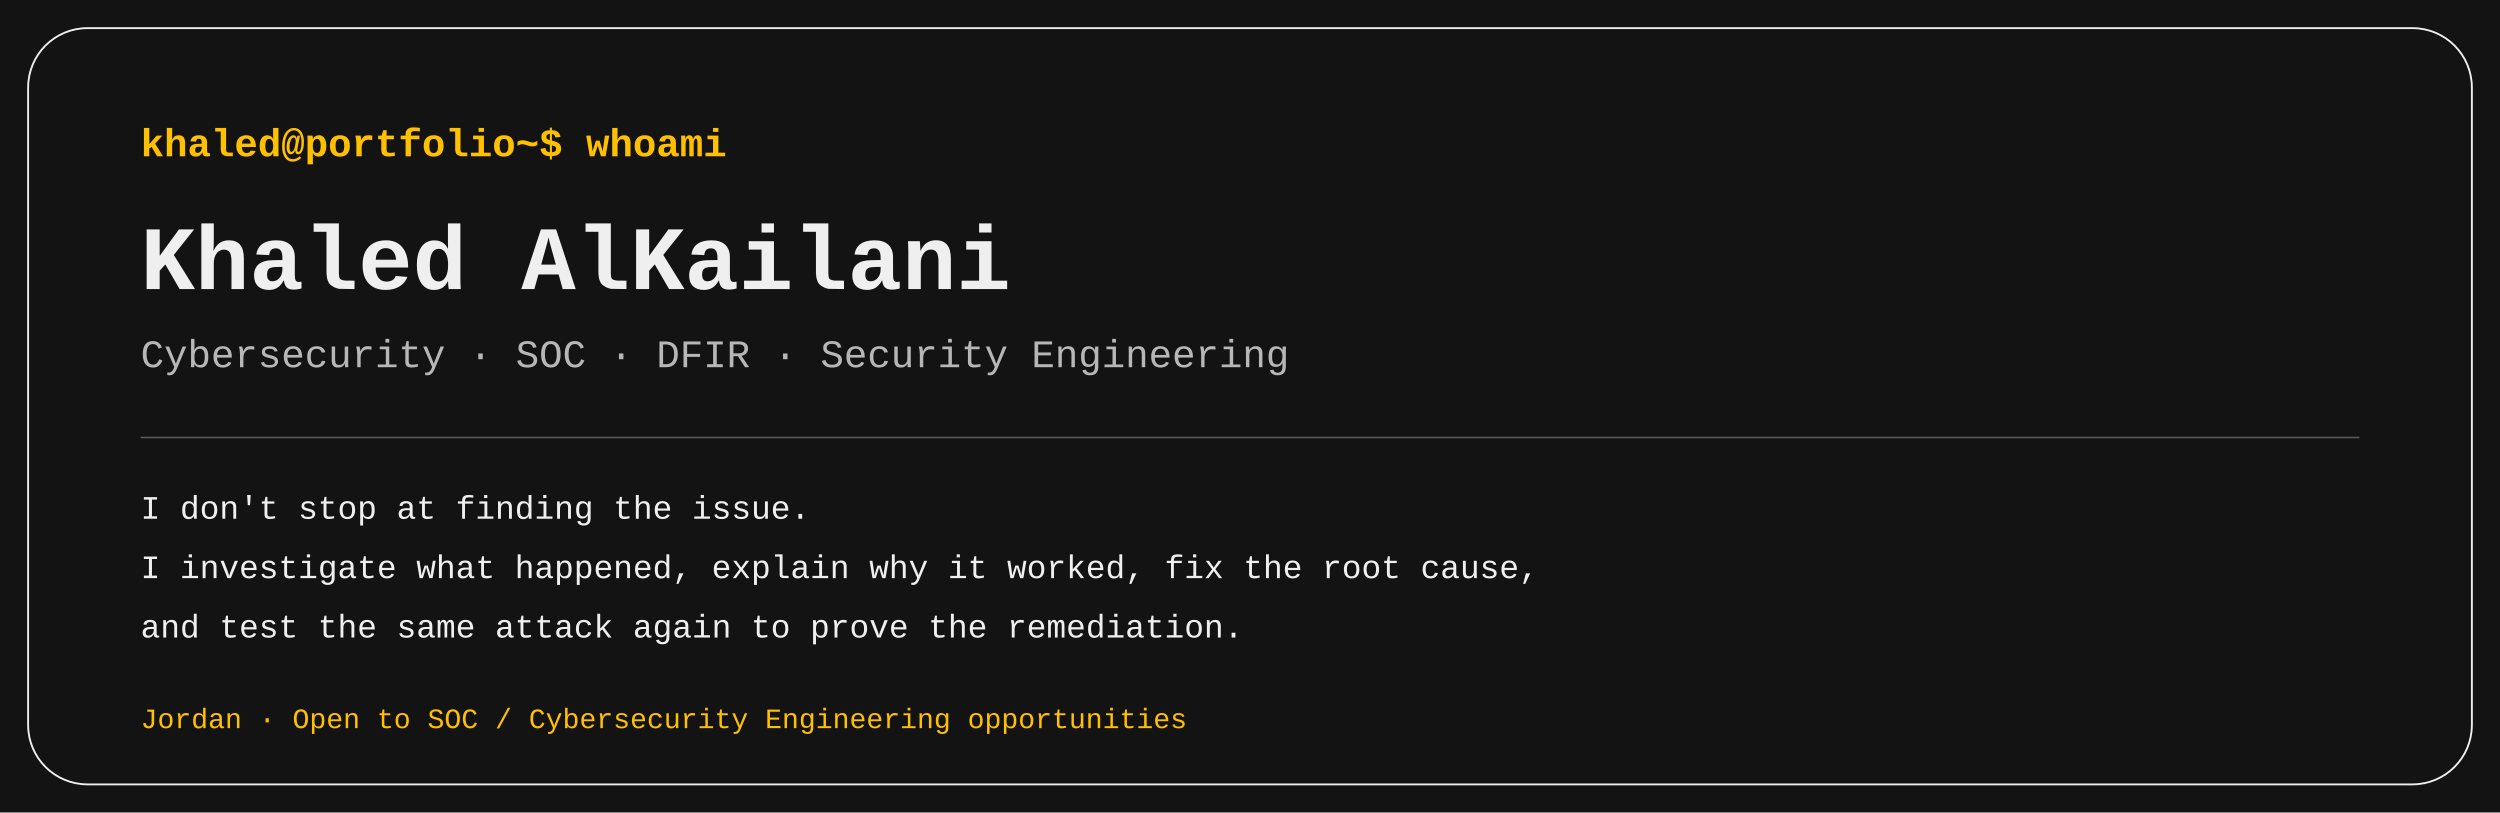
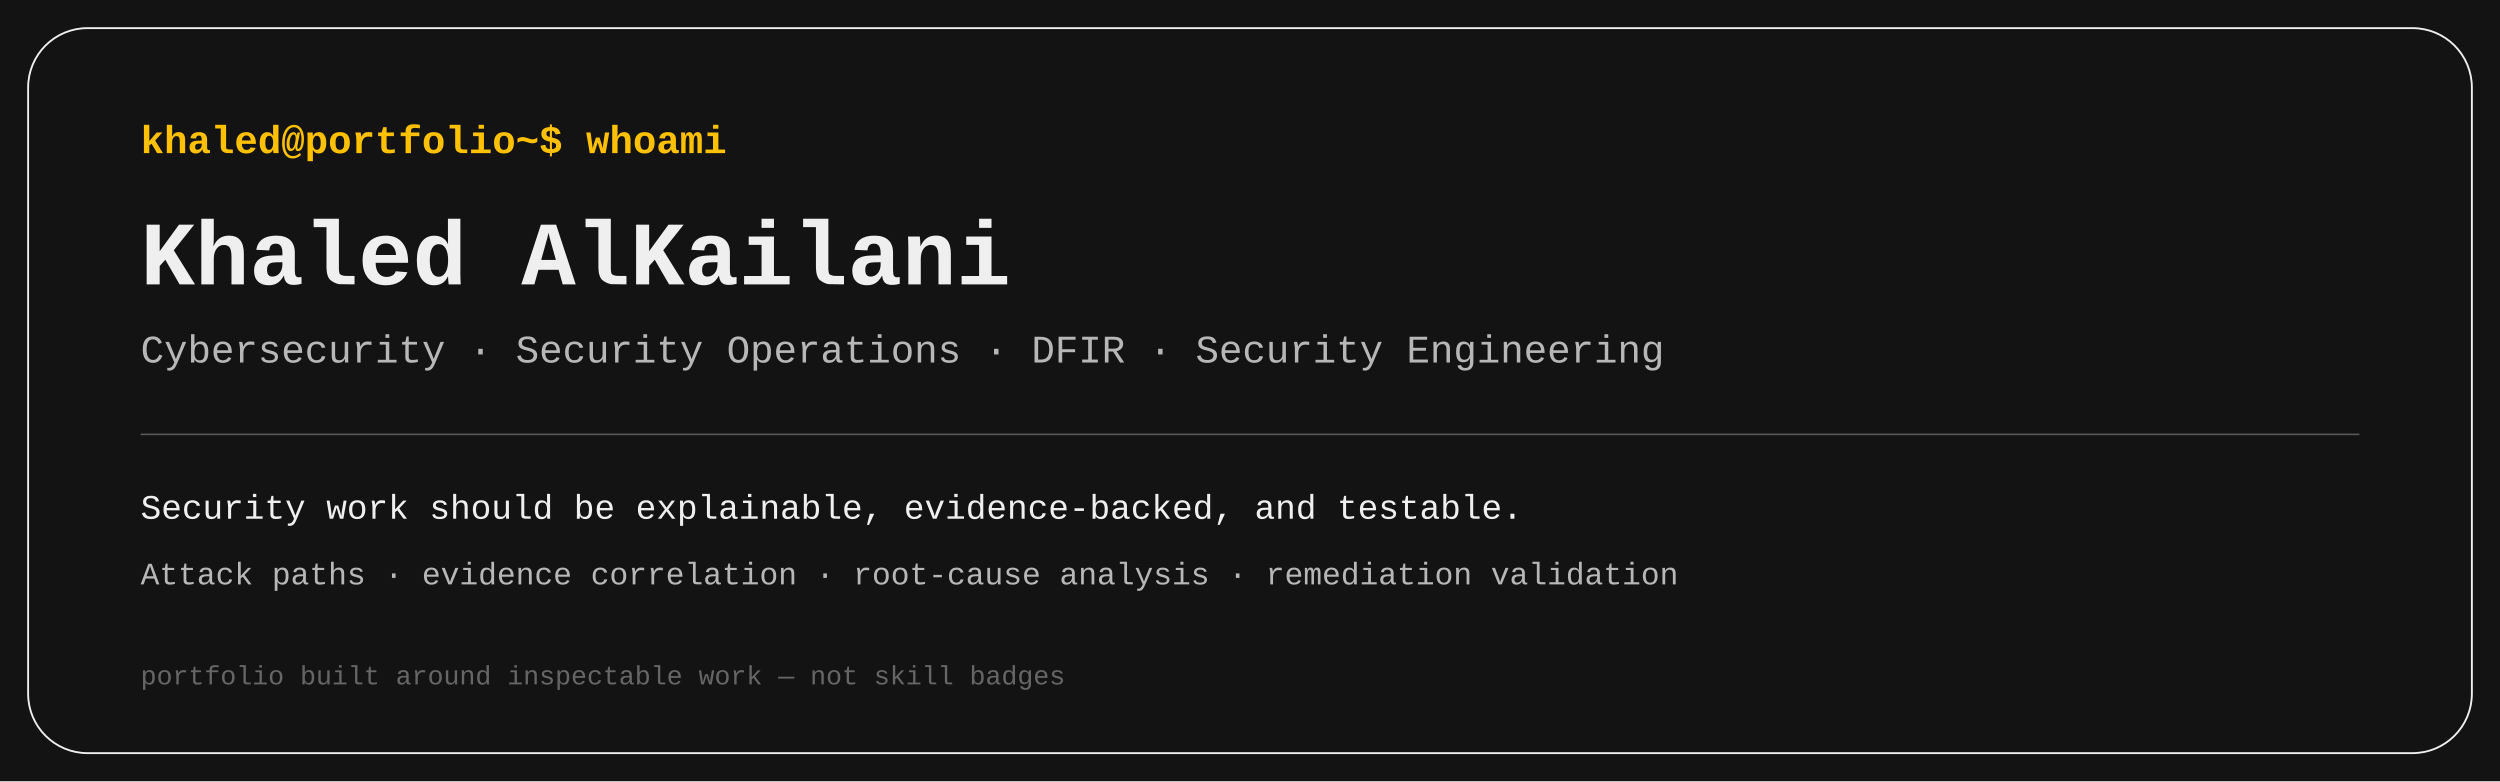
- <svg xmlns="http://www.w3.org/2000/svg" width="1600" height="520" viewBox="0 0 1600 520">
-   <rect width="1600" height="520" fill="#131313" />
-   <rect x="18" y="18" width="1564" height="484" rx="38" fill="none" stroke="#EFEFEF" stroke-width="1.2" />
-   <text x="90" y="100" font-family="'Cascadia Mono', Consolas, 'Courier New', monospace" font-size="25" font-weight="700" fill="#FFC000">khaled@portfolio~$ whoami</text>
-   <text x="90" y="185" font-family="'Cascadia Mono', Consolas, 'Courier New', monospace" font-size="58" font-weight="700" fill="#EFEFEF">Khaled AlKailani</text>
-   <text x="90" y="235" font-family="'Cascadia Mono', Consolas, 'Courier New', monospace" font-size="25" fill="#B7B7B7">Cybersecurity · SOC · DFIR · Security Engineering</text>
-   <line x1="90" y1="280" x2="1510" y2="280" stroke="#5A5A5A" stroke-width="1" />
-   <text x="90" y="332" font-family="'Cascadia Mono', Consolas, 'Courier New', monospace" font-size="21" fill="#EFEFEF">I don't stop at finding the issue.</text>
-   <text x="90" y="370" font-family="'Cascadia Mono', Consolas, 'Courier New', monospace" font-size="21" fill="#EFEFEF">I investigate what happened, explain why it worked, fix the root cause,</text>
-   <text x="90" y="408" font-family="'Cascadia Mono', Consolas, 'Courier New', monospace" font-size="21" fill="#EFEFEF">and test the same attack again to prove the remediation.</text>
-   <text x="90" y="466" font-family="'Cascadia Mono', Consolas, 'Courier New', monospace" font-size="18" fill="#FFC000">Jordan · Open to SOC / Cybersecurity Engineering opportunities</text>
+ <svg xmlns="http://www.w3.org/2000/svg" width="1600" height="500" viewBox="0 0 1600 500">
+   <rect width="1600" height="500" fill="#131313" />
+   <rect x="18" y="18" width="1564" height="464" rx="38" fill="none" stroke="#EFEFEF" stroke-width="1.2" />
+   <text x="90" y="98" font-family="'Cascadia Mono', Consolas, 'Courier New', monospace" font-size="25" font-weight="700" fill="#FFC000">khaled@portfolio~$ whoami</text>
+   <text x="90" y="182" font-family="'Cascadia Mono', Consolas, 'Courier New', monospace" font-size="58" font-weight="700" fill="#EFEFEF">Khaled AlKailani</text>
+   <text x="90" y="232" font-family="'Cascadia Mono', Consolas, 'Courier New', monospace" font-size="25" fill="#B7B7B7">Cybersecurity · Security Operations · DFIR · Security Engineering</text>
+   <line x1="90" y1="278" x2="1510" y2="278" stroke="#5A5A5A" stroke-width="1" />
+   <text x="90" y="332" font-family="'Cascadia Mono', Consolas, 'Courier New', monospace" font-size="22" fill="#EFEFEF">Security work should be explainable, evidence-backed, and testable.</text>
+   <text x="90" y="374" font-family="'Cascadia Mono', Consolas, 'Courier New', monospace" font-size="20" fill="#B7B7B7">Attack paths · evidence correlation · root-cause analysis · remediation validation</text>
+   <text x="90" y="438" font-family="'Cascadia Mono', Consolas, 'Courier New', monospace" font-size="17" fill="#666666">portfolio built around inspectable work — not skill badges</text>
</svg>
